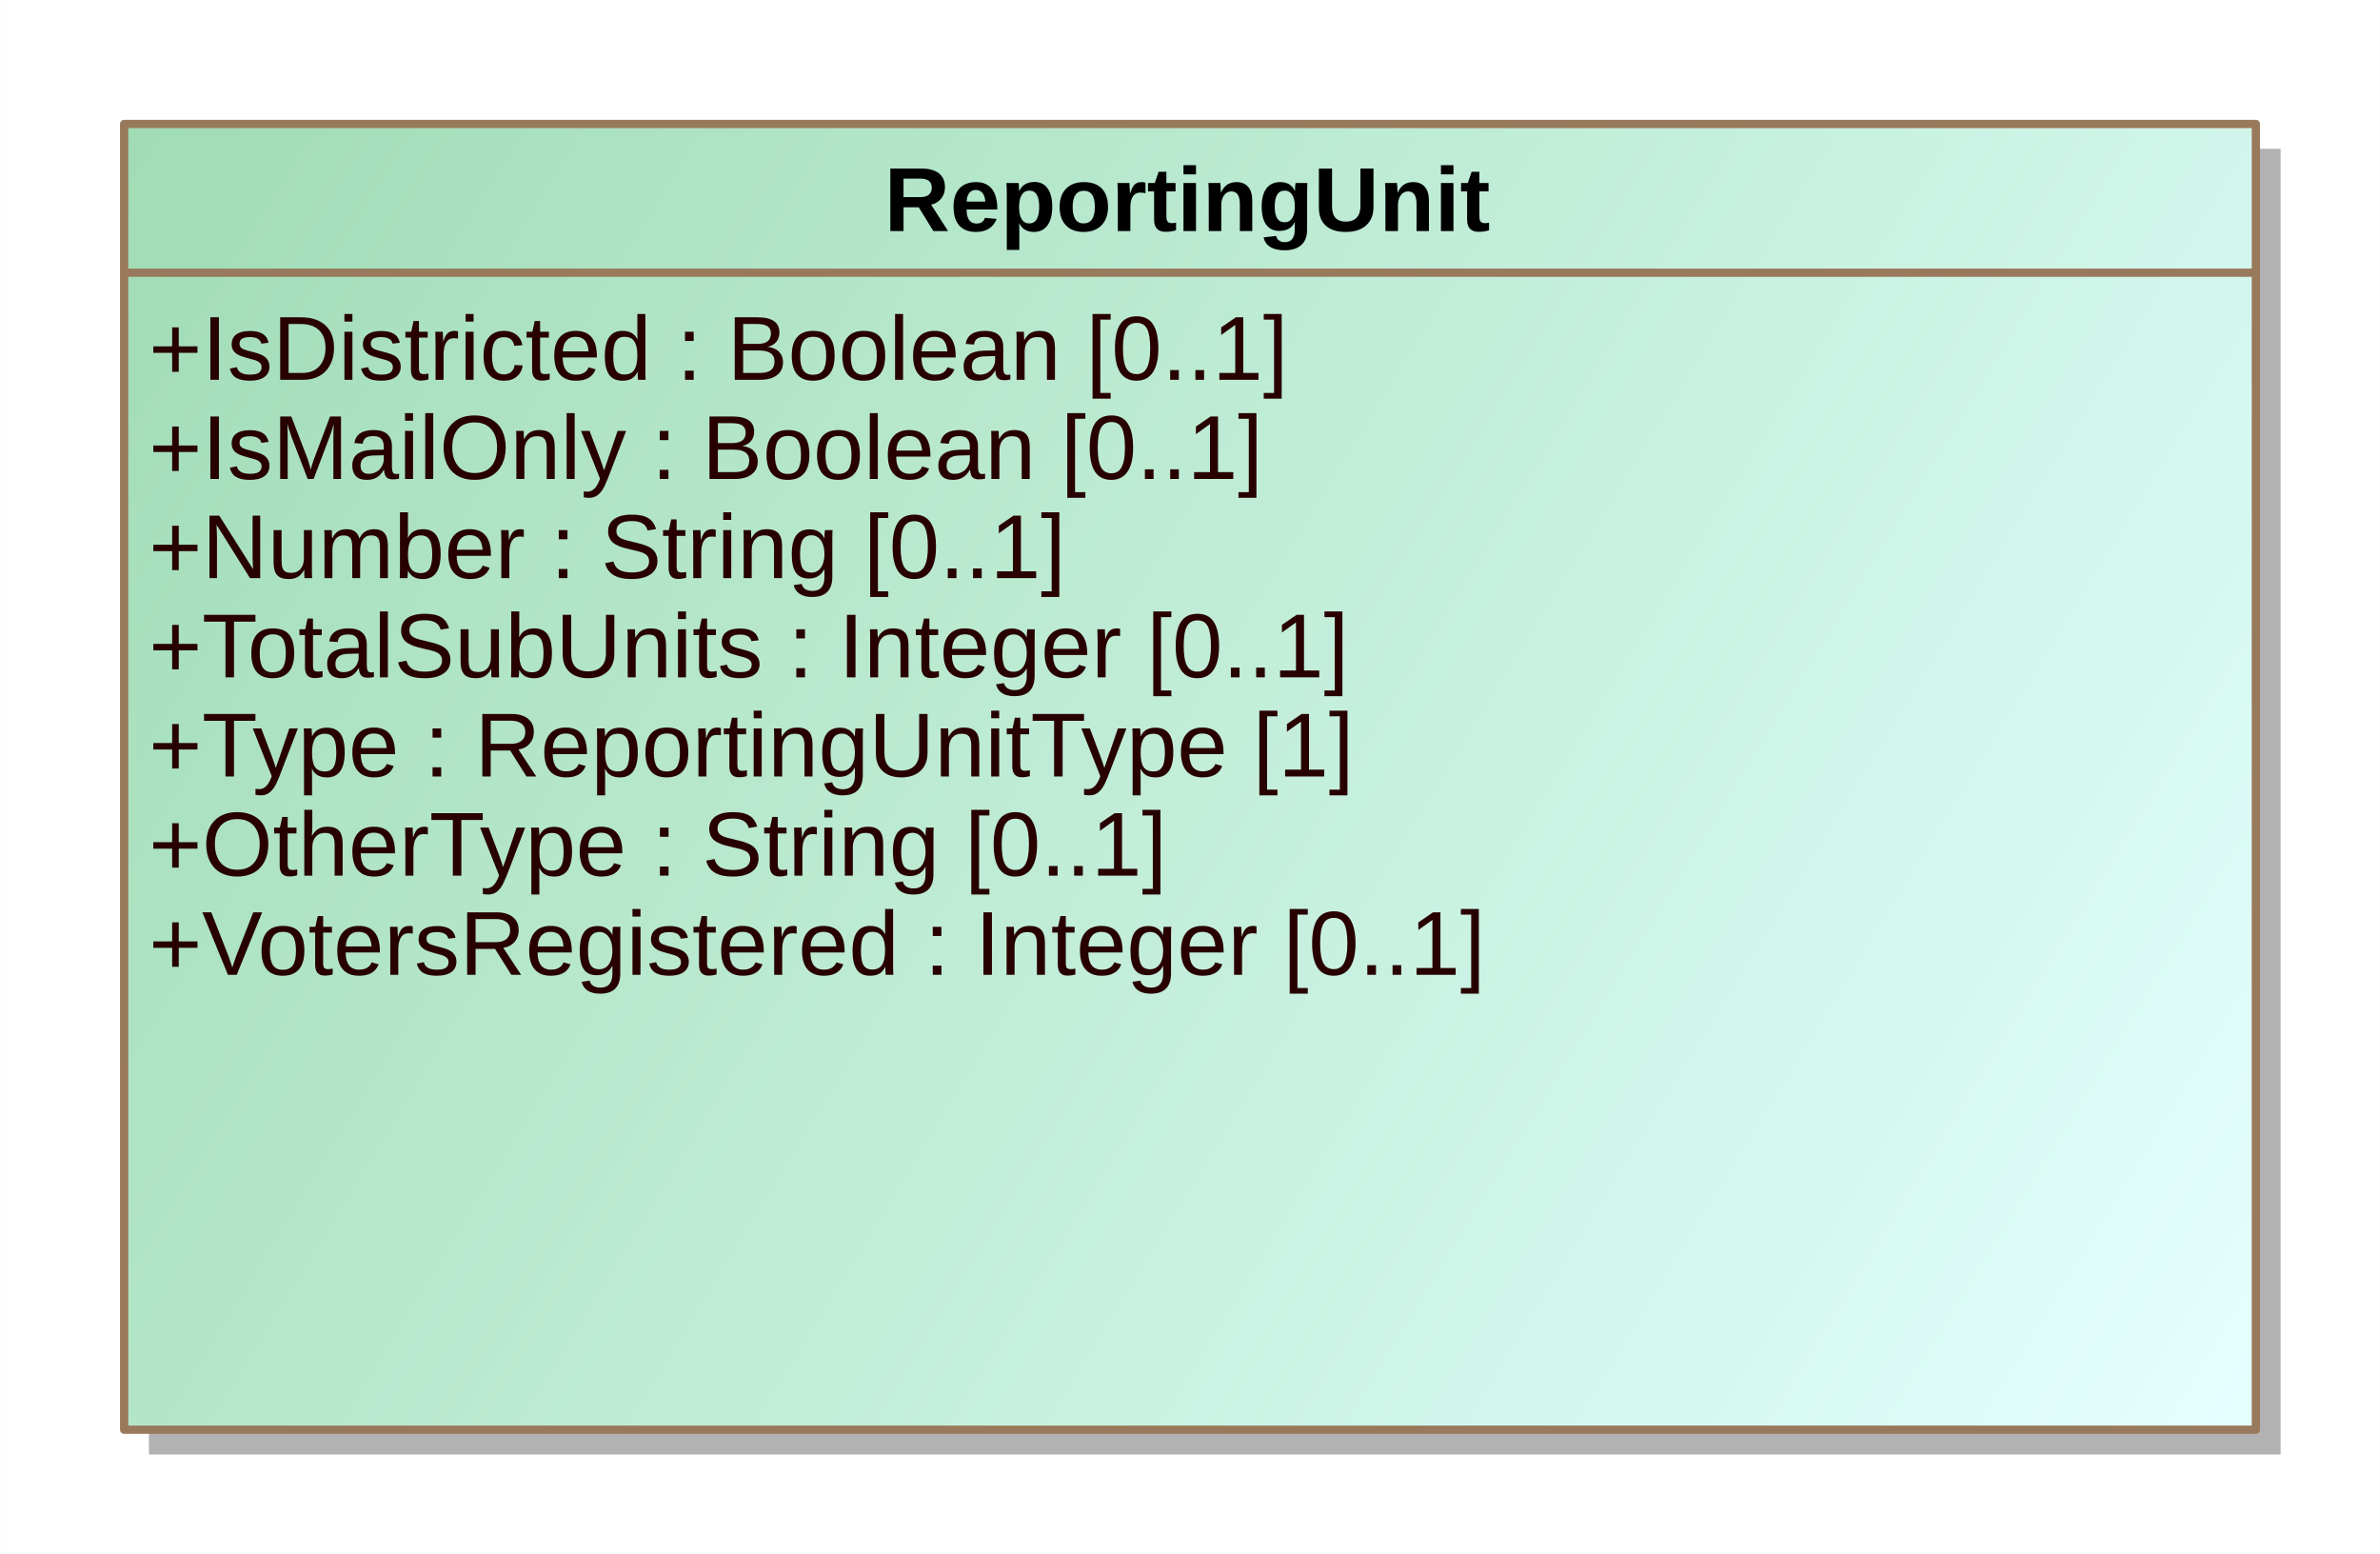
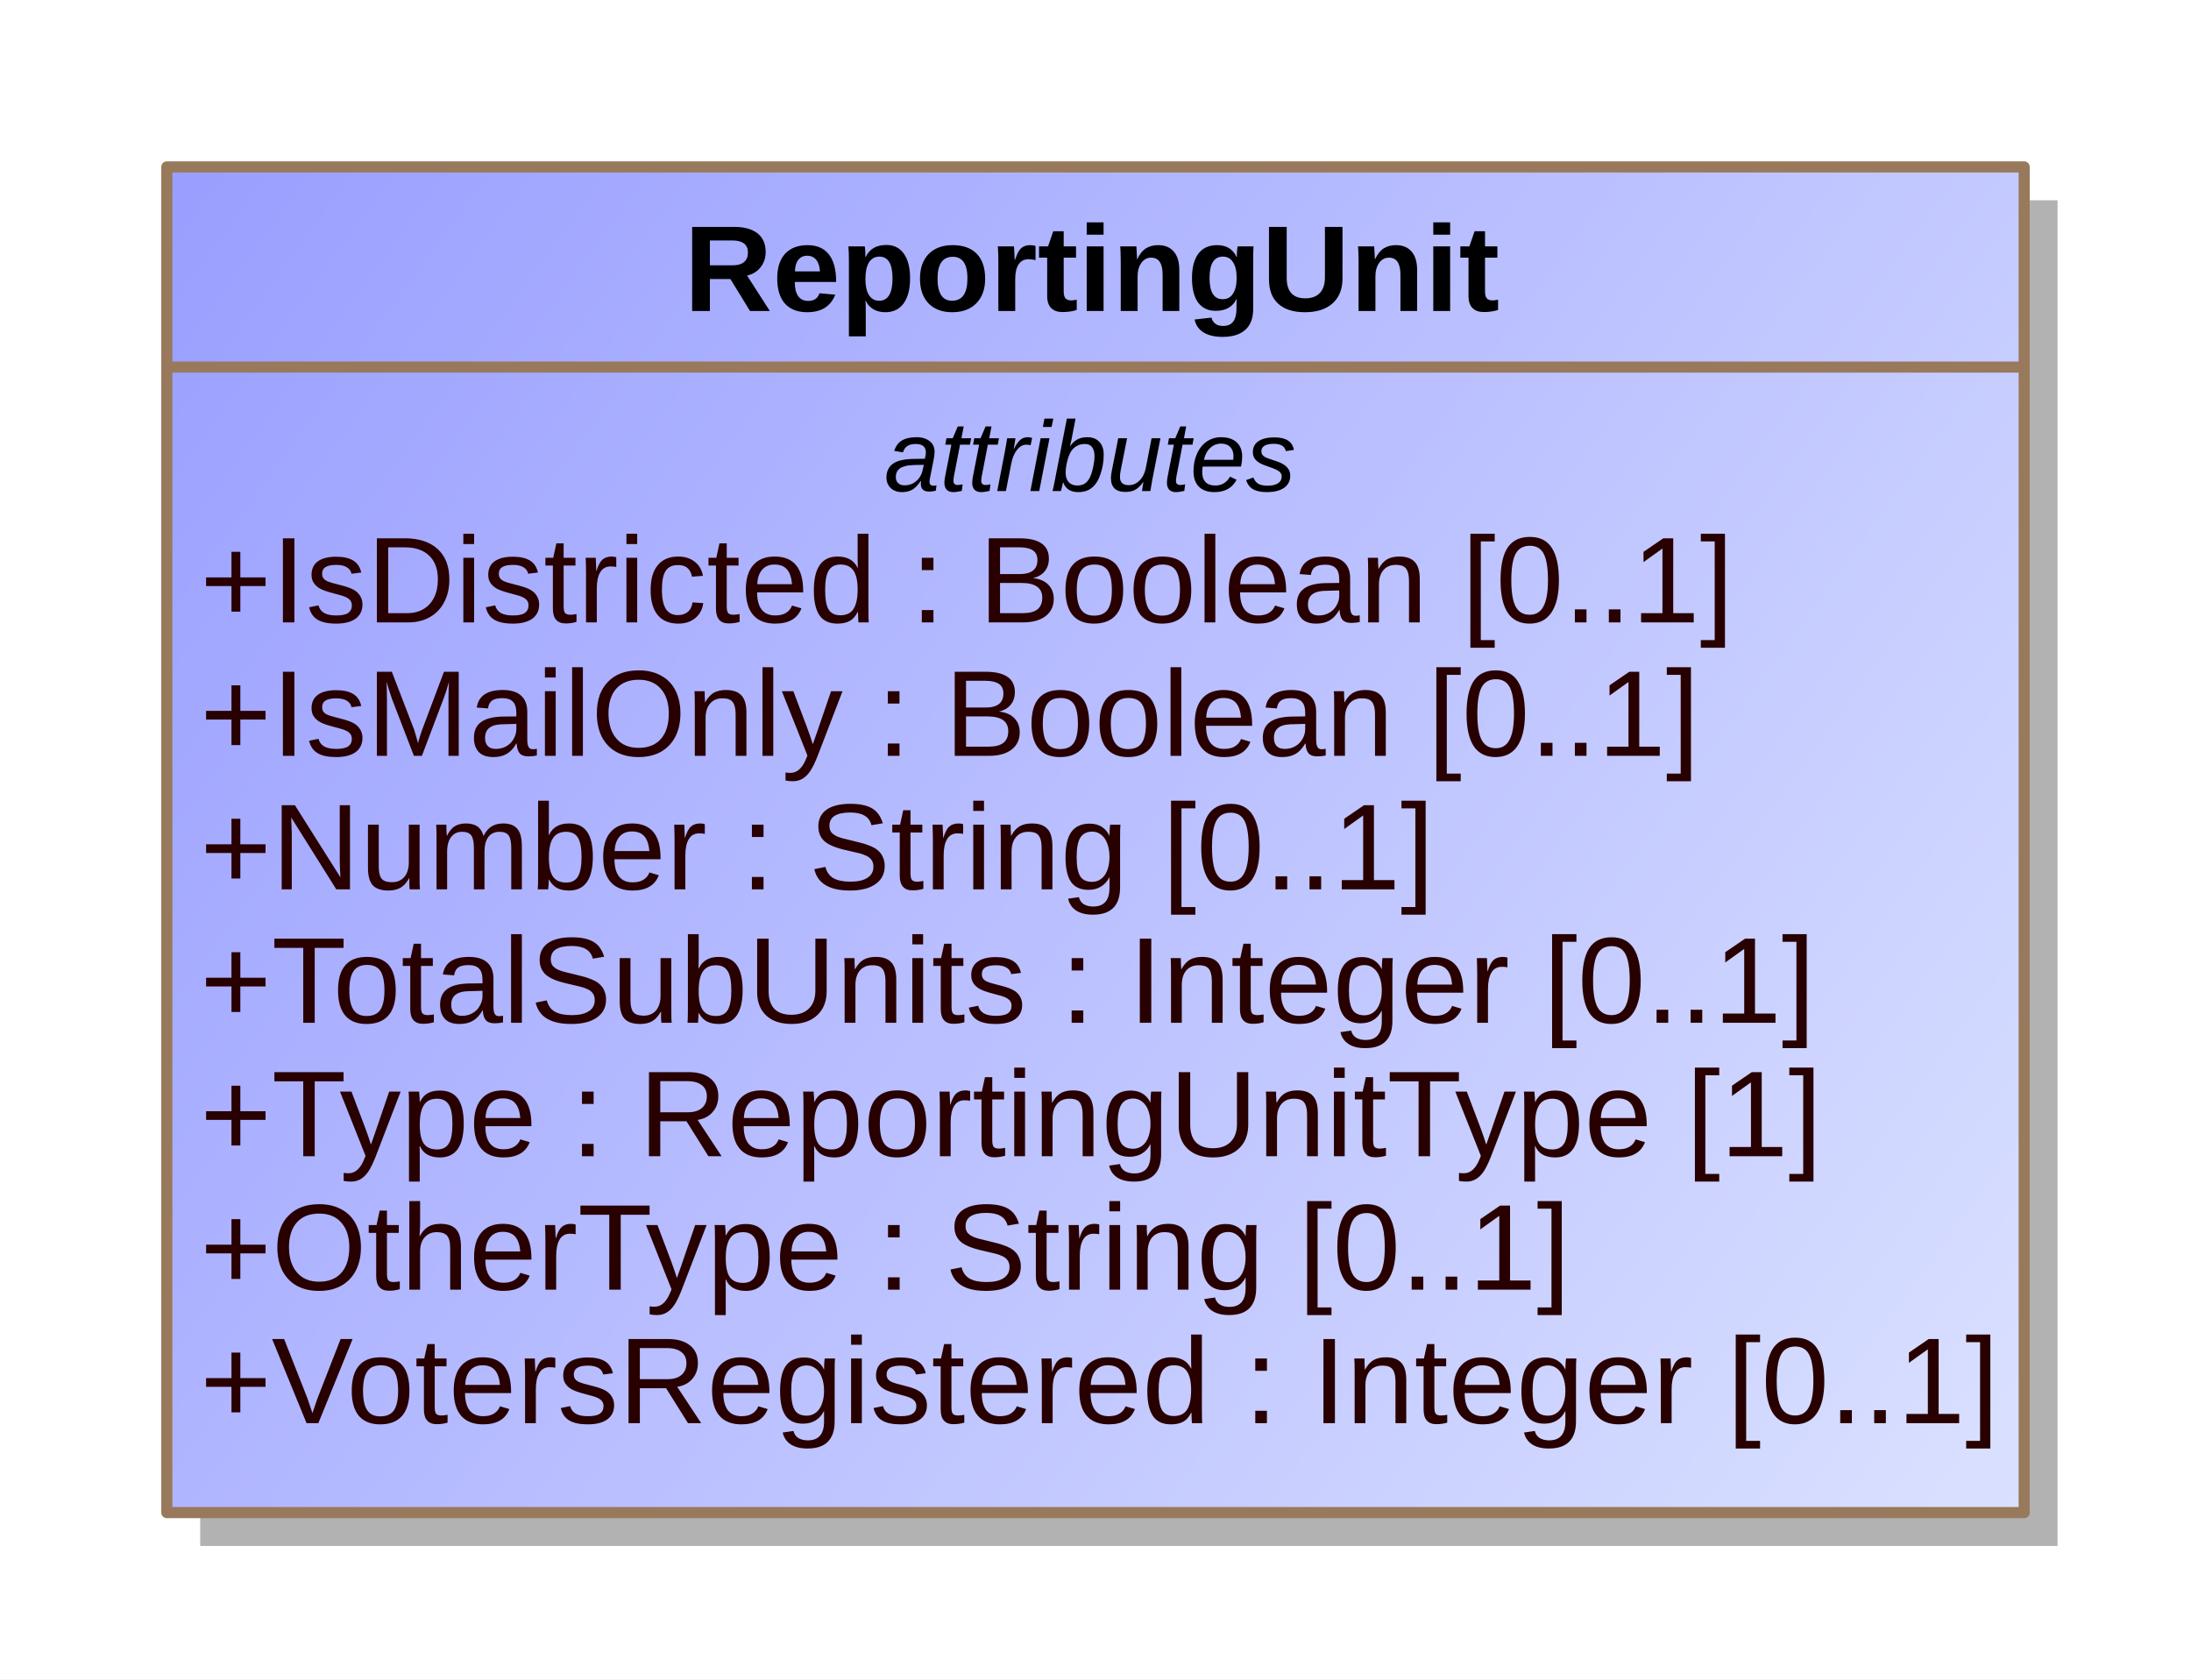
- <svg xmlns="http://www.w3.org/2000/svg" fill-opacity="1" color-rendering="auto" color-interpolation="auto" text-rendering="auto" stroke="black" stroke-linecap="square" width="3.0in" stroke-miterlimit="10" shape-rendering="auto" stroke-opacity="1" fill="black" stroke-dasharray="none" font-weight="normal" stroke-width="1" viewBox="0 0 288 188" height="1.958in" font-family="'Arial'" font-style="normal" stroke-linejoin="miter" font-size="12" stroke-dashoffset="0" image-rendering="auto">
+ <svg xmlns="http://www.w3.org/2000/svg" fill-opacity="1" color-rendering="auto" color-interpolation="auto" text-rendering="auto" stroke="black" stroke-linecap="square" width="2.052in" stroke-miterlimit="10" shape-rendering="auto" stroke-opacity="1" fill="black" stroke-dasharray="none" font-weight="normal" stroke-width="1" viewBox="0 0 197 151" height="1.573in" font-family="'Arial'" font-style="normal" stroke-linejoin="miter" font-size="12" stroke-dashoffset="0" image-rendering="auto">
  <defs id="genericDefs" />
  <g>
    <defs id="defs1">
-       <linearGradient x1="1610" gradientUnits="userSpaceOnUse" x2="1868" y1="1715" y2="1873" id="linearGradient1" spreadMethod="pad">
-         <stop stop-opacity="1" stop-color="rgb(160,220,180)" offset="0%" />
-         <stop stop-opacity="1" stop-color="rgb(228,255,255)" offset="100%" />
+       <linearGradient x1="238" gradientUnits="userSpaceOnUse" x2="405" y1="266" y2="387" id="linearGradient1" spreadMethod="pad">
+         <stop stop-opacity="1" stop-color="rgb(153,158,255)" offset="0%" />
+         <stop stop-opacity="1" stop-color="rgb(218,225,255)" offset="100%" />
      </linearGradient>
      <clipPath clipPathUnits="userSpaceOnUse" id="clipPath1">
-         <path d="M0 0 L288 0 L288 188 L0 188 L0 0 Z" />
+         <path d="M0 0 L197 0 L197 151 L0 151 L0 0 Z" />
      </clipPath>
      <clipPath clipPathUnits="userSpaceOnUse" id="clipPath2">
-         <path d="M1595 1700 L1883 1700 L1883 1888 L1595 1888 L1595 1700 Z" />
+         <path d="M223 251 L420 251 L420 402 L223 402 L223 251 Z" />
      </clipPath>
    </defs>
    <g fill="white" stroke="white">
-       <rect x="0" width="288" height="188" y="0" clip-path="url(#clipPath1)" stroke="none" />
-       <rect x="1613" y="1718" transform="translate(-1595,-1700)" clip-path="url(#clipPath2)" fill="rgb(178,178,178)" width="258" text-rendering="geometricPrecision" height="158" stroke="none" />
-       <rect x="1610" y="1715" transform="translate(-1595,-1700)" clip-path="url(#clipPath2)" fill="url(#linearGradient1)" width="258" text-rendering="geometricPrecision" height="158" stroke="none" />
+       <rect x="0" width="197" height="151" y="0" clip-path="url(#clipPath1)" stroke="none" />
+       <rect x="241" y="269" transform="translate(-223,-251)" clip-path="url(#clipPath2)" fill="rgb(178,178,178)" width="167" text-rendering="geometricPrecision" height="121" stroke="none" />
+       <rect x="238" y="266" transform="translate(-223,-251)" clip-path="url(#clipPath2)" fill="url(#linearGradient1)" width="167" text-rendering="geometricPrecision" height="121" stroke="none" />
    </g>
-     <g fill="rgb(153,121,92)" text-rendering="geometricPrecision" transform="translate(-1595,-1700)" stroke-linecap="butt" stroke="rgb(153,121,92)" stroke-linejoin="round">
-       <rect fill="none" x="1610" width="258" height="158" y="1715" clip-path="url(#clipPath2)" />
-       <line y2="1733" fill="none" x1="1610" clip-path="url(#clipPath2)" x2="1868" y1="1733" />
-       <text x="1613" font-size="11" y="1817.958" clip-path="url(#clipPath2)" fill="rgb(40,0,0)" stroke="none" space="preserve">+VotersRegistered : Integer [0..1]</text>
-       <text x="1613" font-size="11" y="1805.958" clip-path="url(#clipPath2)" fill="rgb(40,0,0)" stroke="none" space="preserve">+OtherType : String [0..1]</text>
-       <text x="1613" font-size="11" y="1793.958" clip-path="url(#clipPath2)" fill="rgb(40,0,0)" stroke="none" space="preserve">+Type : ReportingUnitType [1]</text>
-       <text x="1613" font-size="11" y="1781.958" clip-path="url(#clipPath2)" fill="rgb(40,0,0)" stroke="none" space="preserve">+TotalSubUnits : Integer [0..1]</text>
-       <text x="1613" font-size="11" y="1769.958" clip-path="url(#clipPath2)" fill="rgb(40,0,0)" stroke="none" space="preserve">+Number : String [0..1]</text>
-       <text x="1613" font-size="11" y="1757.958" clip-path="url(#clipPath2)" fill="rgb(40,0,0)" stroke="none" space="preserve">+IsMailOnly : Boolean [0..1]</text>
-       <text x="1613" font-size="11" y="1745.958" clip-path="url(#clipPath2)" fill="rgb(40,0,0)" stroke="none" space="preserve">+IsDistricted : Boolean [0..1]</text>
+     <g fill="rgb(153,121,92)" text-rendering="geometricPrecision" transform="translate(-223,-251)" stroke-linecap="butt" stroke="rgb(153,121,92)" stroke-linejoin="round">
+       <rect fill="none" x="238" width="167" height="121" y="266" clip-path="url(#clipPath2)" />
+       <line y2="284" fill="none" x1="238" clip-path="url(#clipPath2)" x2="405" y1="284" />
+       <text x="241" font-size="11" y="378.958" clip-path="url(#clipPath2)" fill="rgb(40,0,0)" stroke="none" space="preserve">+VotersRegistered : Integer [0..1]</text>
+       <text x="241" font-size="11" y="366.958" clip-path="url(#clipPath2)" fill="rgb(40,0,0)" stroke="none" space="preserve">+OtherType : String [0..1]</text>
+       <text x="241" font-size="11" y="354.958" clip-path="url(#clipPath2)" fill="rgb(40,0,0)" stroke="none" space="preserve">+Type : ReportingUnitType [1]</text>
+       <text x="241" font-size="11" y="342.958" clip-path="url(#clipPath2)" fill="rgb(40,0,0)" stroke="none" space="preserve">+TotalSubUnits : Integer [0..1]</text>
+       <text x="241" font-size="11" y="330.958" clip-path="url(#clipPath2)" fill="rgb(40,0,0)" stroke="none" space="preserve">+Number : String [0..1]</text>
+       <text x="241" font-size="11" y="318.958" clip-path="url(#clipPath2)" fill="rgb(40,0,0)" stroke="none" space="preserve">+IsMailOnly : Boolean [0..1]</text>
+       <text x="241" font-size="11" y="306.958" clip-path="url(#clipPath2)" fill="rgb(40,0,0)" stroke="none" space="preserve">+IsDistricted : Boolean [0..1]</text>
    </g>
-     <g text-rendering="geometricPrecision" font-size="11" font-weight="bold" transform="translate(-1595,-1700)" stroke-linecap="butt" stroke-linejoin="round">
-       <text x="1702" space="preserve" y="1727.958" clip-path="url(#clipPath2)" stroke="none">ReportingUnit</text>
+     <g font-style="italic" text-rendering="geometricPrecision" font-size="9" transform="translate(-223,-251)" stroke-linecap="butt" stroke-linejoin="round">
+       <text x="302.5" space="preserve" y="295.147" clip-path="url(#clipPath2)" stroke="none">attributes</text>
+       <text x="284.5" font-size="11" y="278.958" clip-path="url(#clipPath2)" font-style="normal" stroke="none" font-weight="bold" space="preserve">ReportingUnit</text>
    </g>
  </g>
</svg>
